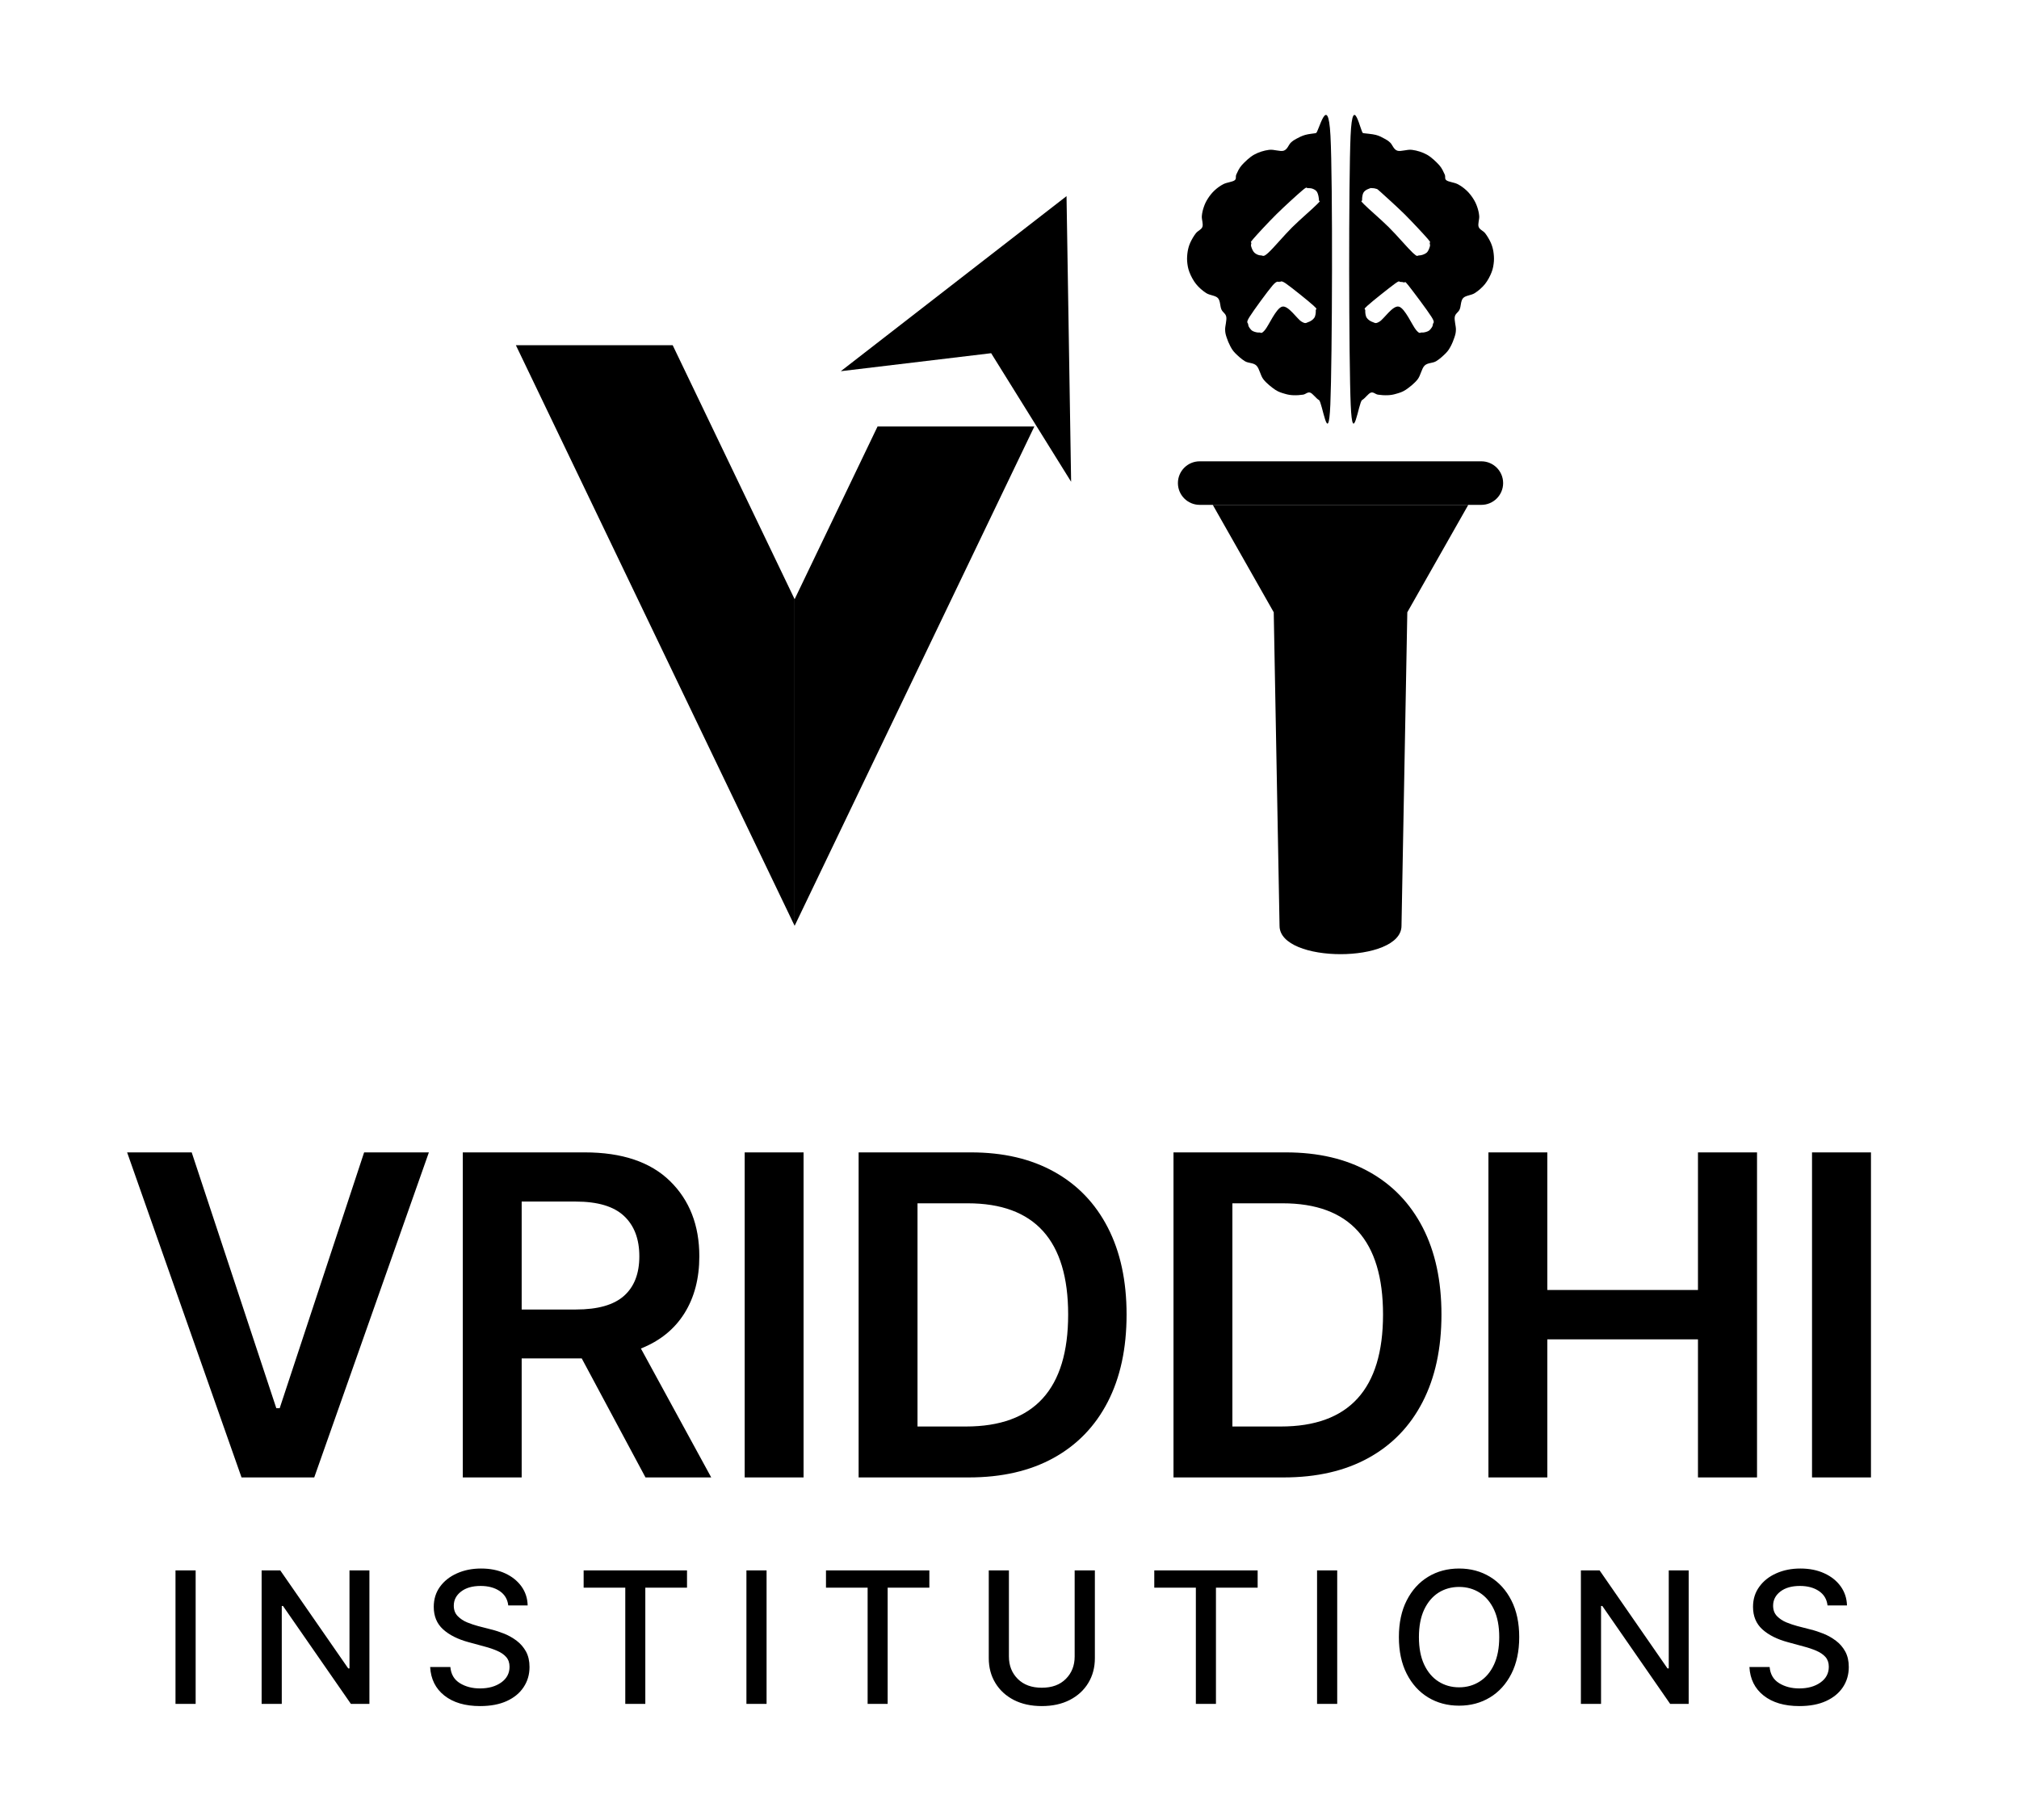
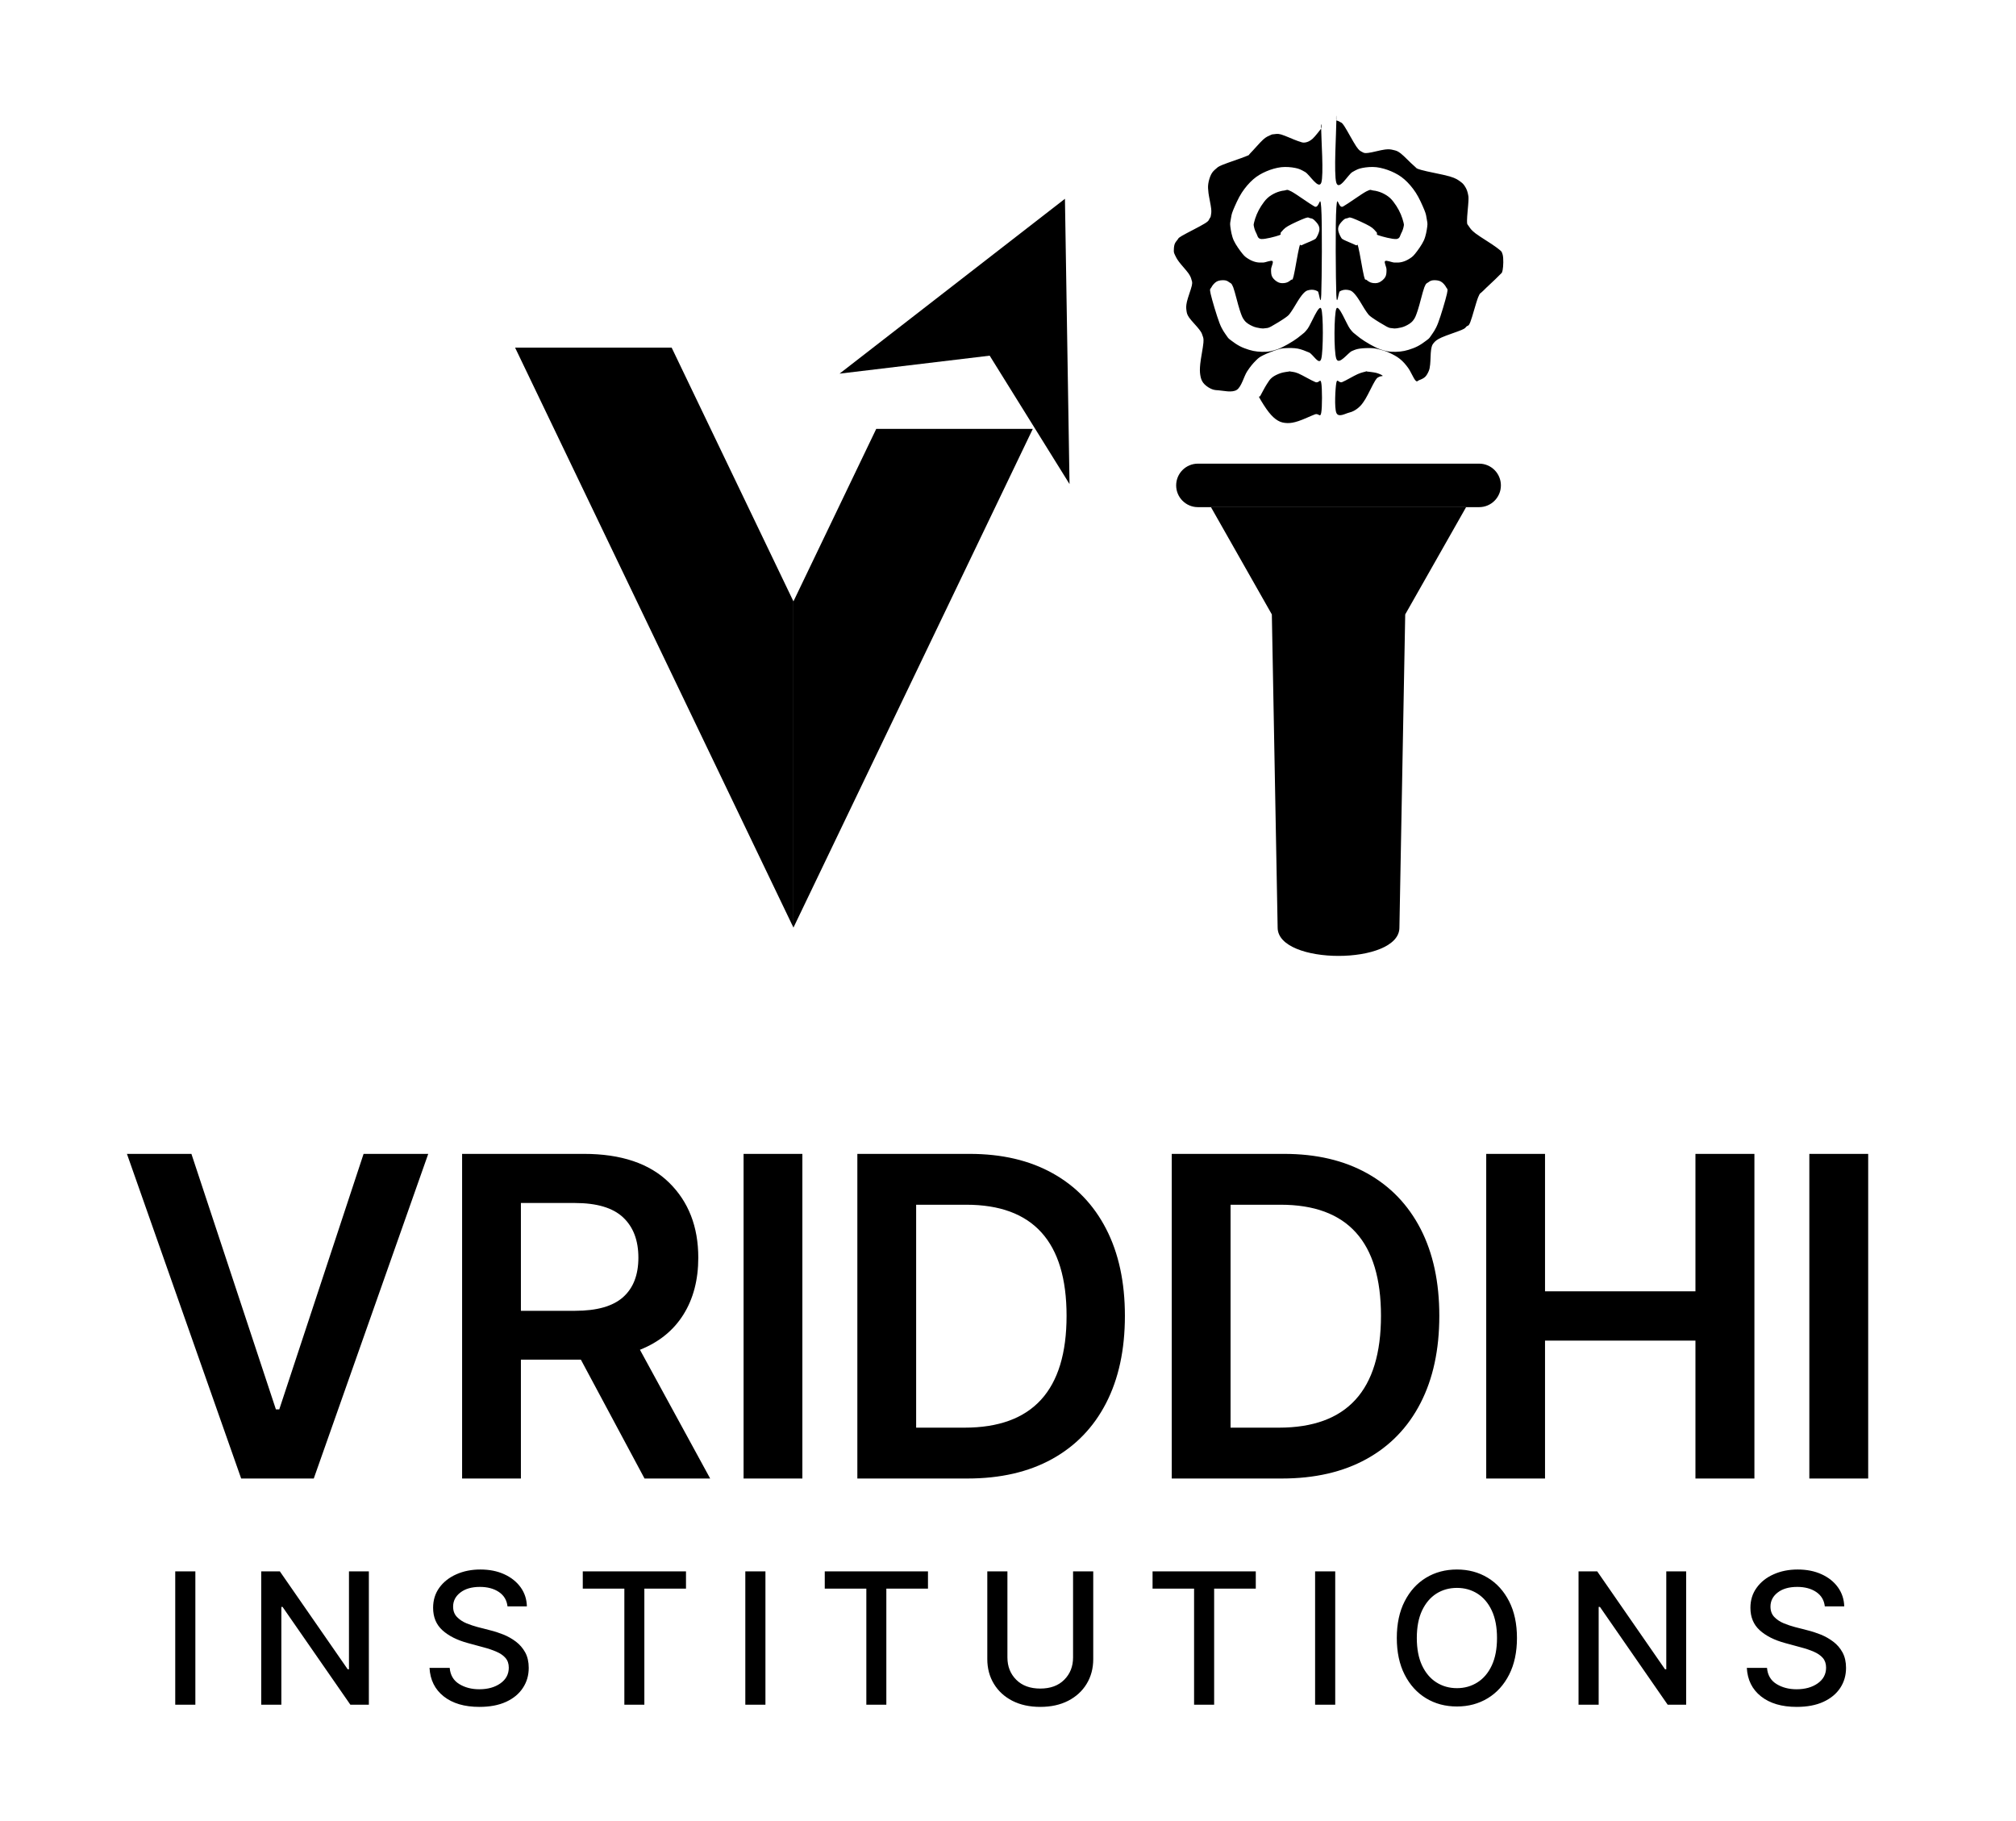
- <svg xmlns="http://www.w3.org/2000/svg" viewBox="-20 -159.45 347.66 313.45" width="347.66" height="313.45" role="img" aria-label="Vriddhi Institutions">
+ <svg xmlns="http://www.w3.org/2000/svg" viewBox="-20 -159.95 347.66 313.95" width="347.66" height="313.95" role="img" aria-label="Vriddhi Institutions">
  <g transform="translate(172.83 0)">
    <g class="vriddhi-mark">
      <path d="M -104 -100 L -56 0 L -56 -56.25 L -77 -100 Z" fill="#000000" />
      <path d="M -56 0 L -14.72 -86 L -41.72 -86 L -56 -56.25 Z" fill="#000000" />
      <path d="M -9.18 -125.67 L -8.39 -76.48 L -22.16 -98.62 L -48.05 -95.52 Z" fill="#000000" />
      <path d="M 27.5 0 L 26.5 -54 L 16 -72.5 L 60 -72.5 L 49.5 -54 L 48.5 0 C 48.5 6.51 27.5 6.51 27.5 0 Z" fill="#000000" />
      <path d="M 13.75 -80 H 62.25 A 3.75 3.75 0 0 1 66 -76.25 V -76.25 A 3.75 3.75 0 0 1 62.25 -72.5 H 13.75 A 3.75 3.75 0 0 1 10 -76.25 V -76.25 A 3.75 3.75 0 0 1 13.75 -80 Z" fill="#000000" />
-       <g transform="translate(38 -86.03) scale(1.09)">
-         <path fill-rule="evenodd" fill="#000000" d="M -3.89 -46.32 C -3.51 -46.25 -1.97 -53.09 -1.59 -45.93 C -1.21 -38.78 -1.31 -10.37 -1.61 -3.41 C -1.91 3.56 -2.87 -3.82 -3.4 -4.14 C -3.93 -4.46 -4.37 -5.17 -4.79 -5.32 C -5.21 -5.46 -5.48 -5.07 -5.92 -5 C -6.37 -4.93 -6.95 -4.89 -7.43 -4.91 C -7.91 -4.93 -8.32 -4.99 -8.8 -5.14 C -9.28 -5.28 -9.75 -5.4 -10.31 -5.77 C -10.87 -6.15 -11.68 -6.78 -12.18 -7.42 C -12.67 -8.05 -12.8 -9.11 -13.28 -9.59 C -13.76 -10.06 -14.52 -9.95 -15.08 -10.27 C -15.64 -10.6 -16.24 -11.16 -16.63 -11.55 C -17.02 -11.95 -17.18 -12.23 -17.41 -12.65 C -17.63 -13.06 -17.86 -13.62 -18 -14.06 C -18.14 -14.5 -18.22 -14.75 -18.23 -15.29 C -18.24 -15.83 -17.95 -16.77 -18.05 -17.3 C -18.14 -17.83 -18.6 -17.97 -18.82 -18.47 C -19.04 -18.96 -18.97 -19.83 -19.37 -20.26 C -19.77 -20.69 -20.65 -20.68 -21.22 -21.05 C -21.79 -21.42 -22.37 -21.92 -22.81 -22.46 C -23.25 -23.01 -23.63 -23.73 -23.86 -24.33 C -24.1 -24.93 -24.18 -25.51 -24.23 -26.07 C -24.27 -26.62 -24.22 -27.17 -24.14 -27.67 C -24.05 -28.16 -23.94 -28.56 -23.73 -29.03 C -23.51 -29.51 -23.18 -30.08 -22.86 -30.49 C -22.54 -30.91 -21.98 -31.06 -21.82 -31.51 C -21.66 -31.97 -21.95 -32.68 -21.91 -33.21 C -21.87 -33.73 -21.75 -34.21 -21.59 -34.67 C -21.43 -35.14 -21.23 -35.56 -20.95 -35.99 C -20.67 -36.43 -20.31 -36.89 -19.9 -37.27 C -19.49 -37.65 -19.02 -38 -18.49 -38.27 C -17.96 -38.54 -17.07 -38.61 -16.73 -38.87 C -16.39 -39.12 -16.64 -39.41 -16.45 -39.81 C -16.26 -40.21 -16.05 -40.75 -15.59 -41.27 C -15.12 -41.78 -14.39 -42.5 -13.67 -42.91 C -12.96 -43.31 -12.08 -43.58 -11.3 -43.68 C -10.51 -43.79 -9.54 -43.36 -8.97 -43.55 C -8.39 -43.74 -8.19 -44.5 -7.86 -44.81 C -7.52 -45.13 -7.32 -45.25 -6.94 -45.45 C -6.56 -45.66 -6.08 -45.9 -5.58 -46.04 C -5.07 -46.19 -4.18 -46.27 -3.89 -46.32 C -3.61 -46.36 -4.27 -46.38 -3.89 -46.32 Z M 3.57 -46.32 C 3.9 -46.27 5.01 -46.19 5.58 -46.04 C 6.14 -45.9 6.56 -45.66 6.94 -45.45 C 7.32 -45.25 7.52 -45.13 7.86 -44.81 C 8.19 -44.5 8.39 -43.74 8.97 -43.55 C 9.54 -43.36 10.51 -43.79 11.3 -43.68 C 12.08 -43.58 12.96 -43.31 13.67 -42.91 C 14.39 -42.5 15.12 -41.78 15.59 -41.27 C 16.05 -40.75 16.26 -40.21 16.45 -39.81 C 16.64 -39.41 16.39 -39.12 16.73 -38.87 C 17.07 -38.61 17.96 -38.54 18.49 -38.27 C 19.02 -38 19.49 -37.65 19.9 -37.27 C 20.31 -36.89 20.67 -36.43 20.95 -35.99 C 21.23 -35.56 21.43 -35.14 21.59 -34.67 C 21.75 -34.21 21.87 -33.73 21.91 -33.21 C 21.95 -32.68 21.66 -31.97 21.82 -31.51 C 21.98 -31.06 22.54 -30.91 22.86 -30.49 C 23.18 -30.08 23.51 -29.51 23.73 -29.03 C 23.94 -28.56 24.05 -28.16 24.14 -27.67 C 24.22 -27.17 24.27 -26.62 24.23 -26.07 C 24.18 -25.51 24.1 -24.93 23.86 -24.33 C 23.63 -23.73 23.25 -23.01 22.81 -22.46 C 22.37 -21.92 21.79 -21.42 21.22 -21.05 C 20.65 -20.68 19.77 -20.69 19.37 -20.26 C 18.97 -19.83 19.04 -18.96 18.82 -18.47 C 18.6 -17.97 18.14 -17.83 18.05 -17.3 C 17.95 -16.77 18.24 -15.83 18.23 -15.29 C 18.22 -14.75 18.14 -14.5 18 -14.06 C 17.86 -13.62 17.63 -13.06 17.41 -12.65 C 17.18 -12.23 17.02 -11.95 16.63 -11.55 C 16.24 -11.16 15.64 -10.6 15.08 -10.27 C 14.52 -9.95 13.76 -10.06 13.28 -9.59 C 12.8 -9.11 12.67 -8.05 12.18 -7.42 C 11.68 -6.78 10.87 -6.15 10.31 -5.77 C 9.75 -5.4 9.28 -5.28 8.8 -5.14 C 8.32 -4.99 7.91 -4.93 7.43 -4.91 C 6.95 -4.89 6.37 -4.93 5.92 -5 C 5.48 -5.07 5.21 -5.46 4.79 -5.32 C 4.37 -5.17 3.93 -4.46 3.4 -4.14 C 2.87 -3.82 1.91 3.56 1.61 -3.41 C 1.31 -10.37 1.27 -38.78 1.59 -45.93 C 1.92 -53.09 3.23 -46.25 3.56 -46.32 C 3.89 -46.38 3.23 -46.36 3.57 -46.32 Z M -5.25 -37.64 C -5.37 -37.58 -5.18 -38 -5.99 -37.31 C -6.81 -36.62 -8.83 -34.78 -10.13 -33.5 C -11.43 -32.21 -13.11 -30.39 -13.77 -29.63 C -14.43 -28.87 -14.04 -29.15 -14.09 -28.94 C -14.14 -28.72 -14.18 -28.59 -14.09 -28.34 C -14.01 -28.08 -13.84 -27.64 -13.58 -27.41 C -13.33 -27.19 -12.93 -27 -12.57 -27 C -12.21 -27 -12.24 -26.67 -11.42 -27.41 C -10.59 -28.16 -8.92 -30.17 -7.63 -31.45 C -6.34 -32.73 -4.39 -34.38 -3.69 -35.1 C -2.98 -35.81 -3.41 -35.43 -3.41 -35.75 C -3.41 -36.06 -3.52 -36.69 -3.69 -36.99 C -3.85 -37.29 -4.16 -37.44 -4.42 -37.54 C -4.68 -37.65 -5.1 -37.62 -5.24 -37.64 C -5.38 -37.65 -5.12 -37.69 -5.25 -37.64 Z M 4.75 -37.64 C 4.63 -37.58 4.21 -37.46 4.01 -37.31 C 3.81 -37.17 3.65 -37.02 3.55 -36.76 C 3.45 -36.5 3.39 -36.02 3.41 -35.75 C 3.43 -35.47 2.98 -35.81 3.69 -35.1 C 4.39 -34.38 6.34 -32.73 7.63 -31.45 C 8.92 -30.17 10.62 -28.16 11.42 -27.41 C 12.22 -26.67 12.07 -27 12.43 -27 C 12.79 -27 13.31 -27.19 13.58 -27.41 C 13.86 -27.64 14.01 -28.08 14.09 -28.34 C 14.18 -28.59 14.14 -28.72 14.09 -28.94 C 14.04 -29.15 14.43 -28.87 13.77 -29.63 C 13.11 -30.39 11.36 -32.27 10.13 -33.5 C 8.89 -34.72 7.11 -36.32 6.36 -37 C 5.6 -37.67 5.85 -37.44 5.58 -37.54 C 5.31 -37.65 4.9 -37.62 4.76 -37.64 C 4.62 -37.65 4.88 -37.69 4.75 -37.64 Z M -9.61 -22.82 C -9.8 -22.73 -9.93 -23.18 -10.72 -22.27 C -11.51 -21.35 -13.72 -18.33 -14.36 -17.31 C -15.01 -16.28 -14.61 -16.42 -14.59 -16.11 C -14.57 -15.79 -14.41 -15.6 -14.27 -15.42 C -14.13 -15.23 -14 -15.1 -13.76 -15 C -13.52 -14.9 -13.14 -14.79 -12.84 -14.82 C -12.54 -14.85 -12.57 -14.5 -11.96 -15.19 C -11.36 -15.87 -10.18 -18.68 -9.21 -18.91 C -8.25 -19.14 -6.86 -16.96 -6.17 -16.55 C -5.49 -16.14 -5.44 -16.36 -5.11 -16.46 C -4.77 -16.56 -4.34 -16.84 -4.14 -17.15 C -3.94 -17.45 -3.89 -17.98 -3.91 -18.3 C -3.93 -18.62 -3.5 -18.38 -4.28 -19.08 C -5.06 -19.79 -7.71 -21.92 -8.6 -22.54 C -9.49 -23.16 -9.44 -22.77 -9.61 -22.82 C -9.77 -22.86 -9.42 -22.91 -9.61 -22.82 Z M 9.39 -22.82 C 9.26 -22.77 9.45 -23.16 8.6 -22.54 C 7.75 -21.92 5.06 -19.79 4.28 -19.08 C 3.5 -18.38 3.93 -18.62 3.91 -18.3 C 3.89 -17.98 3.94 -17.45 4.14 -17.15 C 4.34 -16.84 4.77 -16.56 5.11 -16.46 C 5.44 -16.36 5.49 -16.14 6.17 -16.55 C 6.86 -16.96 8.25 -19.14 9.21 -18.91 C 10.18 -18.68 11.36 -15.87 11.96 -15.19 C 12.57 -14.5 12.54 -14.85 12.84 -14.82 C 13.14 -14.79 13.52 -14.9 13.76 -15 C 14 -15.1 14.13 -15.23 14.27 -15.42 C 14.41 -15.6 14.57 -15.79 14.59 -16.11 C 14.61 -16.42 15.01 -16.28 14.36 -17.31 C 13.72 -18.33 11.44 -21.36 10.72 -22.27 C 10 -23.17 10.26 -22.63 10.03 -22.73 C 9.81 -22.82 9.5 -22.8 9.39 -22.82 C 9.29 -22.83 9.52 -22.86 9.39 -22.82 Z" />
+       <g transform="translate(36.32 -89.13) scale(0.92)">
+         <path fill-rule="evenodd" fill="#000000" d="M 1.43 -54.41 C 1.54 -54.36 1.84 -54.31 2.08 -54.13 C 2.33 -53.96 2.4 -54.12 2.9 -53.36 C 3.41 -52.59 4.59 -50.36 5.14 -49.55 C 5.7 -48.74 5.86 -48.71 6.24 -48.5 C 6.61 -48.3 6.68 -48.24 7.39 -48.32 C 8.1 -48.39 9.73 -48.86 10.52 -48.95 C 11.31 -49.05 11.63 -48.98 12.12 -48.86 C 12.62 -48.74 12.85 -48.71 13.49 -48.22 C 14.13 -47.73 15.33 -46.43 15.96 -45.91 C 16.59 -45.4 16.17 -45.47 17.28 -45.14 C 18.4 -44.8 21.43 -44.28 22.67 -43.91 C 23.91 -43.54 24.23 -43.25 24.72 -42.9 C 25.21 -42.56 25.4 -42.24 25.63 -41.86 C 25.86 -41.48 26 -41.04 26.09 -40.62 C 26.18 -40.2 26.21 -40.17 26.18 -39.34 C 26.15 -38.5 25.9 -36.4 25.91 -35.61 C 25.92 -34.82 25.96 -35 26.23 -34.6 C 26.5 -34.21 26.64 -33.9 27.51 -33.23 C 28.38 -32.56 30.6 -31.25 31.45 -30.59 C 32.29 -29.92 32.4 -29.96 32.59 -29.26 C 32.78 -28.56 32.72 -27.04 32.59 -26.37 C 32.46 -25.7 32.42 -25.88 31.81 -25.23 C 31.21 -24.59 29.59 -23.15 28.96 -22.49 C 28.32 -21.83 28.41 -22.24 28 -21.27 C 27.6 -20.29 26.91 -17.56 26.54 -16.64 C 26.18 -15.73 26.08 -16.03 25.81 -15.78 C 25.54 -15.53 25.68 -15.48 24.9 -15.14 C 24.12 -14.8 22.02 -14.13 21.15 -13.73 C 20.28 -13.32 20.01 -13.1 19.69 -12.72 C 19.36 -12.34 19.3 -12.12 19.18 -11.44 C 19.07 -10.76 19.08 -9.33 19 -8.66 C 18.92 -7.99 18.89 -7.81 18.73 -7.42 C 18.56 -7.03 18.34 -6.6 18.04 -6.32 C 17.74 -6.04 17.24 -5.83 16.94 -5.73 C 16.64 -5.62 16.58 -5.3 16.23 -5.69 C 15.88 -6.07 15.35 -7.37 14.86 -8.04 C 14.37 -8.71 13.9 -9.25 13.31 -9.72 C 12.73 -10.19 11.97 -10.57 11.35 -10.86 C 10.74 -11.15 10.18 -11.31 9.62 -11.45 C 9.07 -11.6 8.66 -11.7 8.03 -11.73 C 7.39 -11.76 6.45 -11.73 5.83 -11.64 C 5.22 -11.54 5.07 -11.5 4.33 -11.18 C 3.59 -10.86 1.89 -8.42 1.41 -9.74 C 0.92 -11.07 0.99 -18.2 1.42 -19.13 C 1.84 -20.07 3.34 -16.2 3.96 -15.37 C 4.58 -14.55 4.69 -14.57 5.14 -14.19 C 5.6 -13.8 6.08 -13.44 6.69 -13.05 C 7.3 -12.66 8.19 -12.15 8.78 -11.87 C 9.38 -11.58 9.76 -11.46 10.24 -11.32 C 10.73 -11.18 11.18 -11.08 11.7 -11.05 C 12.23 -11.01 12.85 -11.03 13.39 -11.09 C 13.93 -11.15 14.39 -11.24 14.94 -11.41 C 15.49 -11.58 16.12 -11.8 16.67 -12.09 C 17.23 -12.38 17.86 -12.82 18.27 -13.14 C 18.68 -13.46 18.76 -13.45 19.13 -14.01 C 19.5 -14.56 20 -15.15 20.5 -16.47 C 21 -17.78 21.89 -20.77 22.14 -21.88 C 22.39 -22.99 22.19 -22.74 22 -23.13 C 21.81 -23.52 21.39 -24 20.99 -24.22 C 20.6 -24.44 19.99 -24.48 19.61 -24.45 C 19.23 -24.43 18.97 -24.31 18.69 -24.09 C 18.41 -23.87 18.25 -24 17.91 -23.13 C 17.58 -22.25 17.03 -19.86 16.68 -18.83 C 16.33 -17.79 16.2 -17.41 15.81 -16.92 C 15.43 -16.42 14.86 -16.11 14.35 -15.87 C 13.85 -15.62 13.21 -15.52 12.8 -15.45 C 12.39 -15.39 12.21 -15.4 11.88 -15.46 C 11.55 -15.51 11.46 -15.44 10.83 -15.77 C 10.2 -16.11 8.73 -17 8.1 -17.46 C 7.47 -17.92 7.5 -17.93 7.05 -18.55 C 6.6 -19.17 5.85 -20.55 5.4 -21.17 C 4.96 -21.8 4.7 -22.07 4.4 -22.32 C 4.09 -22.56 3.84 -22.58 3.58 -22.64 C 3.31 -22.69 3.04 -22.68 2.79 -22.64 C 2.53 -22.59 2.28 -22.5 2.05 -22.36 C 1.82 -22.22 1.52 -19.16 1.41 -21.78 C 1.31 -24.4 1.21 -35.34 1.42 -38.09 C 1.63 -40.84 1.74 -37.77 2.67 -38.27 C 3.6 -38.78 6.07 -40.59 7.01 -41.09 C 7.96 -41.59 7.85 -41.32 8.34 -41.27 C 8.84 -41.23 9.46 -41.05 9.99 -40.82 C 10.51 -40.58 11.04 -40.27 11.49 -39.86 C 11.94 -39.45 12.34 -38.87 12.68 -38.36 C 13.01 -37.85 13.28 -37.32 13.5 -36.81 C 13.72 -36.3 13.91 -35.68 14 -35.3 C 14.09 -34.93 14.11 -34.9 14.04 -34.56 C 13.98 -34.22 13.82 -33.68 13.59 -33.28 C 13.36 -32.89 13.38 -32.25 12.67 -32.18 C 11.96 -32.11 9.95 -32.65 9.33 -32.87 C 8.71 -33.08 9.23 -33.16 8.95 -33.45 C 8.67 -33.73 8.43 -34.15 7.67 -34.59 C 6.92 -35.03 5.13 -35.84 4.44 -36.09 C 3.75 -36.34 3.78 -36.14 3.51 -36.09 C 3.25 -36.04 3.09 -36.03 2.83 -35.82 C 2.57 -35.6 2.13 -35.14 1.96 -34.81 C 1.78 -34.47 1.72 -34.18 1.77 -33.79 C 1.83 -33.41 2.09 -32.81 2.28 -32.51 C 2.46 -32.21 2.41 -32.25 2.87 -32 C 3.33 -31.76 4.59 -31.27 5.03 -31.04 C 5.48 -30.81 5.28 -31.59 5.54 -30.63 C 5.8 -29.66 6.33 -26.26 6.59 -25.24 C 6.85 -24.22 6.85 -24.72 7.1 -24.5 C 7.35 -24.29 7.71 -24.03 8.11 -23.96 C 8.5 -23.88 9.03 -23.86 9.44 -24.05 C 9.86 -24.23 10.36 -24.65 10.59 -25.06 C 10.82 -25.46 10.82 -25.98 10.82 -26.48 C 10.81 -26.98 10.31 -27.83 10.55 -28.04 C 10.8 -28.26 11.77 -27.8 12.29 -27.77 C 12.81 -27.74 13.22 -27.76 13.67 -27.86 C 14.12 -27.97 14.57 -28.15 14.99 -28.41 C 15.41 -28.67 15.71 -28.83 16.18 -29.42 C 16.65 -30 17.44 -31.08 17.82 -31.92 C 18.2 -32.76 18.36 -33.8 18.45 -34.47 C 18.55 -35.14 18.45 -35.41 18.36 -35.94 C 18.27 -36.46 18.25 -36.81 17.91 -37.63 C 17.57 -38.45 16.94 -39.9 16.31 -40.86 C 15.69 -41.81 14.94 -42.69 14.17 -43.36 C 13.41 -44.03 12.59 -44.48 11.72 -44.86 C 10.84 -45.24 9.84 -45.53 8.93 -45.64 C 8.03 -45.74 7.04 -45.65 6.29 -45.5 C 5.54 -45.35 5.23 -45.19 4.42 -44.73 C 3.61 -44.26 1.91 -41.12 1.41 -42.73 C 0.91 -44.35 1.42 -52.46 1.42 -54.41 C 1.43 -56.35 1.32 -54.46 1.43 -54.41 Z M -1.43 -52.86 C -1.43 -51.18 -0.92 -44.09 -1.41 -42.73 C -1.91 -41.38 -3.61 -44.26 -4.42 -44.73 C -5.23 -45.19 -5.54 -45.35 -6.29 -45.5 C -7.04 -45.65 -8.03 -45.74 -8.93 -45.64 C -9.84 -45.53 -10.84 -45.24 -11.72 -44.86 C -12.59 -44.48 -13.41 -44.03 -14.17 -43.36 C -14.94 -42.69 -15.69 -41.81 -16.31 -40.86 C -16.94 -39.9 -17.57 -38.45 -17.91 -37.63 C -18.25 -36.81 -18.27 -36.46 -18.36 -35.94 C -18.45 -35.41 -18.55 -35.14 -18.45 -34.47 C -18.36 -33.8 -18.2 -32.76 -17.82 -31.92 C -17.44 -31.08 -16.65 -30 -16.18 -29.42 C -15.71 -28.83 -15.41 -28.67 -14.99 -28.41 C -14.57 -28.15 -14.12 -27.97 -13.67 -27.86 C -13.22 -27.76 -12.81 -27.74 -12.29 -27.77 C -11.77 -27.8 -10.8 -28.26 -10.55 -28.04 C -10.31 -27.83 -10.81 -26.98 -10.82 -26.48 C -10.82 -25.98 -10.82 -25.46 -10.59 -25.06 C -10.36 -24.65 -9.86 -24.23 -9.44 -24.05 C -9.03 -23.86 -8.5 -23.88 -8.11 -23.96 C -7.71 -24.03 -7.35 -24.29 -7.1 -24.5 C -6.85 -24.72 -6.85 -24.22 -6.59 -25.24 C -6.33 -26.26 -5.8 -29.66 -5.54 -30.63 C -5.28 -31.59 -5.48 -30.81 -5.03 -31.04 C -4.59 -31.27 -3.33 -31.76 -2.87 -32 C -2.41 -32.25 -2.46 -32.21 -2.28 -32.51 C -2.09 -32.81 -1.83 -33.41 -1.77 -33.79 C -1.72 -34.18 -1.78 -34.47 -1.96 -34.81 C -2.13 -35.14 -2.57 -35.6 -2.83 -35.82 C -3.09 -36.03 -3.25 -36.04 -3.51 -36.09 C -3.78 -36.14 -3.75 -36.34 -4.44 -36.09 C -5.13 -35.84 -6.92 -35.03 -7.67 -34.59 C -8.43 -34.15 -8.67 -33.73 -8.95 -33.45 C -9.23 -33.16 -8.71 -33.08 -9.33 -32.87 C -9.95 -32.65 -11.96 -32.11 -12.67 -32.18 C -13.38 -32.25 -13.36 -32.89 -13.59 -33.28 C -13.82 -33.68 -13.98 -34.22 -14.04 -34.56 C -14.11 -34.9 -14.09 -34.93 -14 -35.3 C -13.91 -35.68 -13.72 -36.3 -13.5 -36.81 C -13.28 -37.32 -13.01 -37.85 -12.68 -38.36 C -12.34 -38.87 -11.94 -39.45 -11.49 -39.86 C -11.04 -40.27 -10.51 -40.58 -9.99 -40.82 C -9.46 -41.05 -8.84 -41.23 -8.34 -41.27 C -7.85 -41.32 -7.96 -41.59 -7.01 -41.09 C -6.07 -40.59 -3.6 -38.78 -2.67 -38.27 C -1.74 -37.77 -1.63 -40.84 -1.42 -38.09 C -1.21 -35.34 -1.31 -24.4 -1.41 -21.78 C -1.52 -19.16 -1.82 -22.22 -2.05 -22.36 C -2.28 -22.5 -2.53 -22.59 -2.79 -22.64 C -3.04 -22.68 -3.31 -22.69 -3.58 -22.64 C -3.84 -22.58 -4.09 -22.56 -4.4 -22.32 C -4.7 -22.07 -4.96 -21.8 -5.4 -21.17 C -5.85 -20.55 -6.6 -19.17 -7.05 -18.55 C -7.5 -17.93 -7.47 -17.92 -8.1 -17.46 C -8.73 -17 -10.2 -16.11 -10.83 -15.77 C -11.46 -15.44 -11.55 -15.51 -11.88 -15.46 C -12.21 -15.4 -12.39 -15.39 -12.8 -15.45 C -13.21 -15.52 -13.85 -15.62 -14.35 -15.87 C -14.86 -16.11 -15.43 -16.42 -15.81 -16.92 C -16.2 -17.41 -16.33 -17.79 -16.68 -18.83 C -17.03 -19.86 -17.58 -22.25 -17.91 -23.13 C -18.25 -24 -18.41 -23.87 -18.69 -24.09 C -18.97 -24.31 -19.23 -24.43 -19.61 -24.45 C -19.99 -24.48 -20.6 -24.44 -20.99 -24.22 C -21.39 -24 -21.81 -23.52 -22 -23.13 C -22.19 -22.74 -22.39 -22.99 -22.14 -21.88 C -21.89 -20.77 -21 -17.78 -20.5 -16.47 C -20 -15.15 -19.5 -14.56 -19.13 -14.01 C -18.76 -13.45 -18.68 -13.46 -18.27 -13.14 C -17.86 -12.82 -17.23 -12.38 -16.67 -12.09 C -16.12 -11.8 -15.49 -11.58 -14.94 -11.41 C -14.39 -11.24 -13.93 -11.15 -13.39 -11.09 C -12.85 -11.03 -12.23 -11.01 -11.7 -11.05 C -11.18 -11.08 -10.73 -11.18 -10.24 -11.32 C -9.76 -11.46 -9.38 -11.58 -8.78 -11.87 C -8.19 -12.15 -7.3 -12.66 -6.69 -13.05 C -6.08 -13.44 -5.6 -13.8 -5.14 -14.19 C -4.69 -14.57 -4.58 -14.55 -3.96 -15.37 C -3.34 -16.2 -1.84 -20.07 -1.42 -19.13 C -1 -18.2 -1.03 -11.11 -1.41 -9.74 C -1.79 -8.37 -2.96 -10.59 -3.69 -10.91 C -4.43 -11.22 -5.11 -11.5 -5.83 -11.64 C -6.56 -11.77 -7.39 -11.76 -8.03 -11.73 C -8.66 -11.7 -8.92 -11.67 -9.62 -11.45 C -10.33 -11.23 -11.59 -10.75 -12.26 -10.41 C -12.94 -10.07 -13.17 -9.91 -13.67 -9.4 C -14.18 -8.9 -14.72 -8.27 -15.31 -7.36 C -15.91 -6.44 -16.35 -4.5 -17.24 -3.91 C -18.13 -3.32 -19.83 -3.77 -20.66 -3.82 C -21.49 -3.86 -21.74 -3.95 -22.22 -4.18 C -22.7 -4.42 -23.23 -4.82 -23.54 -5.23 C -23.85 -5.65 -24 -6.1 -24.09 -6.7 C -24.18 -7.29 -24.19 -7.79 -24.09 -8.8 C -23.99 -9.81 -23.57 -11.86 -23.5 -12.75 C -23.43 -13.63 -23.55 -13.71 -23.68 -14.12 C -23.81 -14.53 -23.86 -14.66 -24.28 -15.22 C -24.69 -15.78 -25.78 -16.87 -26.18 -17.46 C -26.58 -18.06 -26.61 -18.29 -26.68 -18.79 C -26.75 -19.28 -26.76 -19.67 -26.59 -20.44 C -26.42 -21.21 -25.83 -22.74 -25.68 -23.42 C -25.54 -24.11 -25.62 -24.14 -25.73 -24.53 C -25.83 -24.92 -25.93 -25.2 -26.32 -25.77 C -26.72 -26.33 -27.67 -27.35 -28.09 -27.92 C -28.5 -28.48 -28.66 -28.81 -28.82 -29.15 C -28.98 -29.48 -29.03 -29.59 -29.05 -29.93 C -29.06 -30.27 -29.02 -30.82 -28.91 -31.17 C -28.79 -31.52 -28.59 -31.77 -28.36 -32.04 C -28.13 -32.3 -28.39 -32.26 -27.54 -32.77 C -26.68 -33.28 -24.1 -34.55 -23.23 -35.1 C -22.36 -35.64 -22.51 -35.8 -22.32 -36.06 C -22.13 -36.32 -22.14 -36.35 -22.09 -36.65 C -22.05 -36.96 -21.97 -37.2 -22.05 -37.89 C -22.12 -38.58 -22.45 -40.02 -22.55 -40.79 C -22.64 -41.57 -22.67 -41.94 -22.59 -42.53 C -22.51 -43.11 -22.29 -43.84 -22.04 -44.31 C -21.8 -44.78 -21.49 -45.06 -21.13 -45.36 C -20.77 -45.66 -20.84 -45.7 -19.9 -46.09 C -18.96 -46.48 -16.38 -47.32 -15.51 -47.69 C -14.64 -48.05 -15.22 -47.76 -14.69 -48.28 C -14.16 -48.8 -12.93 -50.25 -12.31 -50.81 C -11.69 -51.37 -11.32 -51.47 -10.99 -51.63 C -10.65 -51.8 -10.64 -51.8 -10.3 -51.82 C -9.95 -51.84 -9.67 -51.98 -8.92 -51.77 C -8.18 -51.56 -6.56 -50.8 -5.81 -50.55 C -5.06 -50.3 -4.89 -50.2 -4.43 -50.27 C -3.97 -50.34 -3.55 -50.53 -3.05 -50.96 C -2.55 -51.39 -1.71 -52.55 -1.44 -52.86 C -1.17 -53.18 -1.44 -54.55 -1.43 -52.86 Z M -7.34 -7.36 C -7.08 -7.3 -6.54 -7.33 -5.74 -7 C -4.94 -6.66 -3.26 -5.66 -2.53 -5.37 C -1.81 -5.07 -1.6 -6.18 -1.41 -5.22 C -1.23 -4.26 -1.22 -0.58 -1.42 0.4 C -1.61 1.39 -1.87 0.43 -2.58 0.68 C -3.29 0.94 -4.83 1.68 -5.7 1.95 C -6.56 2.23 -7.11 2.33 -7.75 2.32 C -8.39 2.3 -8.96 2.2 -9.53 1.86 C -10.11 1.53 -10.65 1.02 -11.22 0.31 C -11.8 -0.4 -12.73 -1.9 -13 -2.42 C -13.26 -2.94 -13.04 -2.39 -12.82 -2.81 C -12.59 -3.23 -12 -4.38 -11.63 -4.95 C -11.27 -5.52 -11.06 -5.87 -10.63 -6.22 C -10.2 -6.57 -9.58 -6.85 -9.03 -7.04 C -8.49 -7.23 -7.63 -7.31 -7.35 -7.36 C -7.07 -7.42 -7.61 -7.42 -7.34 -7.36 Z M 7.02 -7.36 C 7.33 -7.32 8.38 -7.22 8.89 -7.09 C 9.41 -6.96 10 -6.68 10.09 -6.56 C 10.18 -6.44 9.7 -6.51 9.46 -6.36 C 9.23 -6.2 9.12 -6.32 8.69 -5.63 C 8.25 -4.93 7.38 -3.04 6.86 -2.19 C 6.33 -1.34 6.05 -0.98 5.54 -0.55 C 5.03 -0.12 4.49 0.2 3.8 0.36 C 3.12 0.52 1.81 1.34 1.42 0.4 C 1.02 -0.53 1.23 -4.26 1.41 -5.22 C 1.6 -6.18 1.87 -5.09 2.53 -5.37 C 3.2 -5.64 4.67 -6.53 5.42 -6.86 C 6.17 -7.19 6.75 -7.28 7.01 -7.36 C 7.28 -7.45 6.71 -7.41 7.02 -7.36 Z" />
      </g>
    </g>
  </g>
  <path transform="translate(0 95)" d="M1.89-55.98L13.01-55.98L27.58-11.92L28.16-11.92L42.70-55.98L53.85-55.98L34.11 0L21.59 0L1.89-55.98Z M69.83 0L59.69 0L59.69-55.98L80.68-55.98Q90.33-55.98 95.38-51.03Q100.42-46.09 100.42-38.08L100.42-38.08Q100.42-32.36 97.85-28.26Q95.28-24.16 90.36-22.20L90.36-22.20L102.47 0L91.15 0L80.17-20.50L69.83-20.50L69.83 0ZM69.83-47.51L69.83-28.92L79.18-28.92Q84.81-28.92 87.45-31.27Q90.09-33.62 90.09-38.08L90.09-38.08Q90.09-42.56 87.45-45.03Q84.81-47.51 79.13-47.51L79.13-47.51L69.83-47.51Z M108.23-55.98L118.37-55.98L118.37 0L108.23 0L108.23-55.98Z M146.82 0L146.82 0L127.85 0L127.85-55.98L147.20-55.98Q155.54-55.98 161.54-52.63Q167.54-49.29 170.76-43.03Q173.99-36.77 173.99-28.05L173.99-28.05Q173.99-19.30 170.75-13.01Q167.51-6.72 161.43-3.36Q155.35 0 146.82 0ZM137.99-47.21L137.99-8.77L146.33-8.77Q163.93-8.77 163.93-28.05L163.93-28.05Q163.93-47.21 146.63-47.21L146.63-47.21L137.99-47.21Z M201.04 0L201.04 0L182.07 0L182.07-55.98L201.43-55.98Q209.76-55.98 215.76-52.63Q221.76-49.29 224.99-43.03Q228.21-36.77 228.21-28.05L228.21-28.05Q228.21-19.30 224.97-13.01Q221.74-6.72 215.65-3.36Q209.57 0 201.04 0ZM192.21-47.21L192.21-8.77L200.55-8.77Q218.15-8.77 218.15-28.05L218.15-28.05Q218.15-47.21 200.85-47.21L200.85-47.21L192.21-47.21Z M246.44 0L236.30 0L236.30-55.98L246.44-55.98L246.44-32.28L272.38-32.28L272.38-55.98L282.55-55.98L282.55 0L272.38 0L272.38-23.78L246.44-23.78L246.44 0Z M292.02-55.98L302.17-55.98L302.17 0L292.02 0L292.02-55.98Z" fill="#000000" />
  <path transform="translate(7.69 134)" d="M2.53-22.99L6.00-22.99L6.00 0L2.53 0L2.53-22.99Z M32.49-22.99L35.92-22.99L35.92 0L32.73 0L21.04-16.86L20.83-16.86L20.83 0L17.36 0L17.36-22.99L20.57-22.99L32.27-6.11L32.49-6.11L32.49-22.99Z M63.17-16.95L59.83-16.95Q59.65-18.55 58.35-19.43Q57.04-20.31 55.07-20.31L55.07-20.31Q52.95-20.31 51.70-19.34Q50.45-18.38 50.45-16.91L50.45-16.91Q50.45-15.81 51.12-15.12Q51.79-14.43 52.76-14.03Q53.73-13.64 54.63-13.40L54.63-13.40L56.88-12.82Q57.98-12.55 59.13-12.09Q60.29-11.62 61.28-10.87Q62.26-10.13 62.88-9.02Q63.49-7.90 63.49-6.35L63.49-6.35Q63.49-4.41 62.48-2.89Q61.48-1.36 59.58-0.49Q57.68 0.38 54.98 0.38L54.98 0.38Q51.12 0.38 48.83-1.43Q46.55-3.23 46.38-6.35L46.38-6.35L49.86-6.35Q50.02-4.48 51.49-3.57Q52.96-2.66 54.96-2.66L54.96-2.66Q57.17-2.66 58.61-3.68Q60.05-4.70 60.05-6.39L60.05-6.39Q60.05-7.41 59.47-8.07Q58.90-8.72 57.91-9.14Q56.93-9.57 55.70-9.89L55.70-9.89L52.98-10.63Q50.21-11.38 48.60-12.84Q47.00-14.30 47.00-16.71L47.00-16.71Q47.00-18.69 48.07-20.17Q49.15-21.66 51.00-22.48Q52.85-23.31 55.15-23.31L55.15-23.31Q57.48-23.31 59.27-22.49Q61.06-21.67 62.10-20.23Q63.13-18.79 63.17-16.95L63.17-16.95Z M79.98-20.01L72.81-20.01L72.81-22.99L90.61-22.99L90.61-20.01L83.43-20.01L83.43 0L79.98 0L79.98-20.01Z M100.84-22.99L104.31-22.99L104.31 0L100.84 0L100.84-22.99Z M121.71-20.01L114.54-20.01L114.54-22.99L132.34-22.99L132.34-20.01L125.16-20.01L125.16 0L121.71 0L121.71-20.01Z M157.36-8.15L157.36-22.99L160.84-22.99L160.84-7.87Q160.84-5.46 159.70-3.59Q158.57-1.73 156.51-0.67Q154.46 0.38 151.70 0.38L151.70 0.38Q148.95 0.38 146.89-0.67Q144.84-1.73 143.71-3.59Q142.57-5.46 142.57-7.87L142.57-7.87L142.57-22.99L146.04-22.99L146.04-8.15Q146.04-5.82 147.56-4.30Q149.08-2.78 151.70-2.78L151.70-2.78Q154.33-2.78 155.84-4.30Q157.36-5.82 157.36-8.15L157.36-8.15Z M178.23-20.01L171.07-20.01L171.07-22.99L188.87-22.99L188.87-20.01L181.69-20.01L181.69 0L178.23 0L178.23-20.01Z M199.10-22.99L202.57-22.99L202.57 0L199.10 0L199.10-22.99Z M233.91-11.50L233.91-11.50Q233.91-7.83 232.56-5.18Q231.21-2.53 228.87-1.11Q226.53 0.31 223.56 0.31L223.56 0.31Q220.57 0.31 218.23-1.11Q215.89-2.53 214.54-5.18Q213.19-7.83 213.19-11.50L213.19-11.50Q213.19-15.18 214.54-17.82Q215.89-20.47 218.23-21.89Q220.57-23.31 223.56-23.31L223.56-23.31Q226.53-23.31 228.87-21.89Q231.21-20.47 232.56-17.82Q233.91-15.18 233.91-11.50ZM230.47-11.50L230.47-11.50Q230.47-14.30 229.57-16.23Q228.67-18.15 227.10-19.15Q225.53-20.14 223.56-20.14L223.56-20.14Q221.58-20.14 220.01-19.15Q218.45-18.15 217.54-16.23Q216.64-14.30 216.64-11.50L216.64-11.50Q216.64-8.70 217.54-6.77Q218.45-4.84 220.01-3.85Q221.58-2.85 223.56-2.85L223.56-2.85Q225.53-2.85 227.10-3.85Q228.67-4.84 229.57-6.77Q230.47-8.70 230.47-11.50Z M259.66-22.99L263.09-22.99L263.09 0L259.90 0L248.22-16.86L248.00-16.86L248.00 0L244.53 0L244.53-22.99L247.75-22.99L259.44-6.11L259.66-6.11L259.66-22.99Z M290.35-16.95L287.00-16.95Q286.82-18.55 285.52-19.43Q284.22-20.31 282.24-20.31L282.24-20.31Q280.12-20.31 278.87-19.34Q277.63-18.38 277.63-16.91L277.63-16.91Q277.63-15.81 278.29-15.12Q278.96-14.43 279.93-14.03Q280.90-13.64 281.80-13.40L281.80-13.40L284.05-12.82Q285.15-12.55 286.30-12.09Q287.46-11.62 288.45-10.87Q289.44-10.13 290.05-9.02Q290.66-7.90 290.66-6.35L290.66-6.35Q290.66-4.41 289.66-2.89Q288.65-1.36 286.75-0.49Q284.86 0.38 282.15 0.38L282.15 0.38Q278.29 0.38 276.00-1.43Q273.72-3.23 273.55-6.35L273.55-6.35L277.03-6.35Q277.19-4.48 278.66-3.57Q280.13-2.66 282.13-2.66L282.13-2.66Q284.34-2.66 285.78-3.68Q287.22-4.70 287.22-6.39L287.22-6.39Q287.22-7.41 286.65-8.07Q286.07-8.72 285.09-9.14Q284.10-9.57 282.87-9.89L282.87-9.89L280.15-10.63Q277.38-11.38 275.77-12.84Q274.17-14.30 274.17-16.71L274.17-16.71Q274.17-18.69 275.25-20.17Q276.32-21.66 278.17-22.48Q280.02-23.31 282.32-23.31L282.32-23.31Q284.65-23.31 286.44-22.49Q288.24-21.67 289.27-20.23Q290.30-18.79 290.35-16.95L290.35-16.95Z" fill="#000000" />
</svg>
